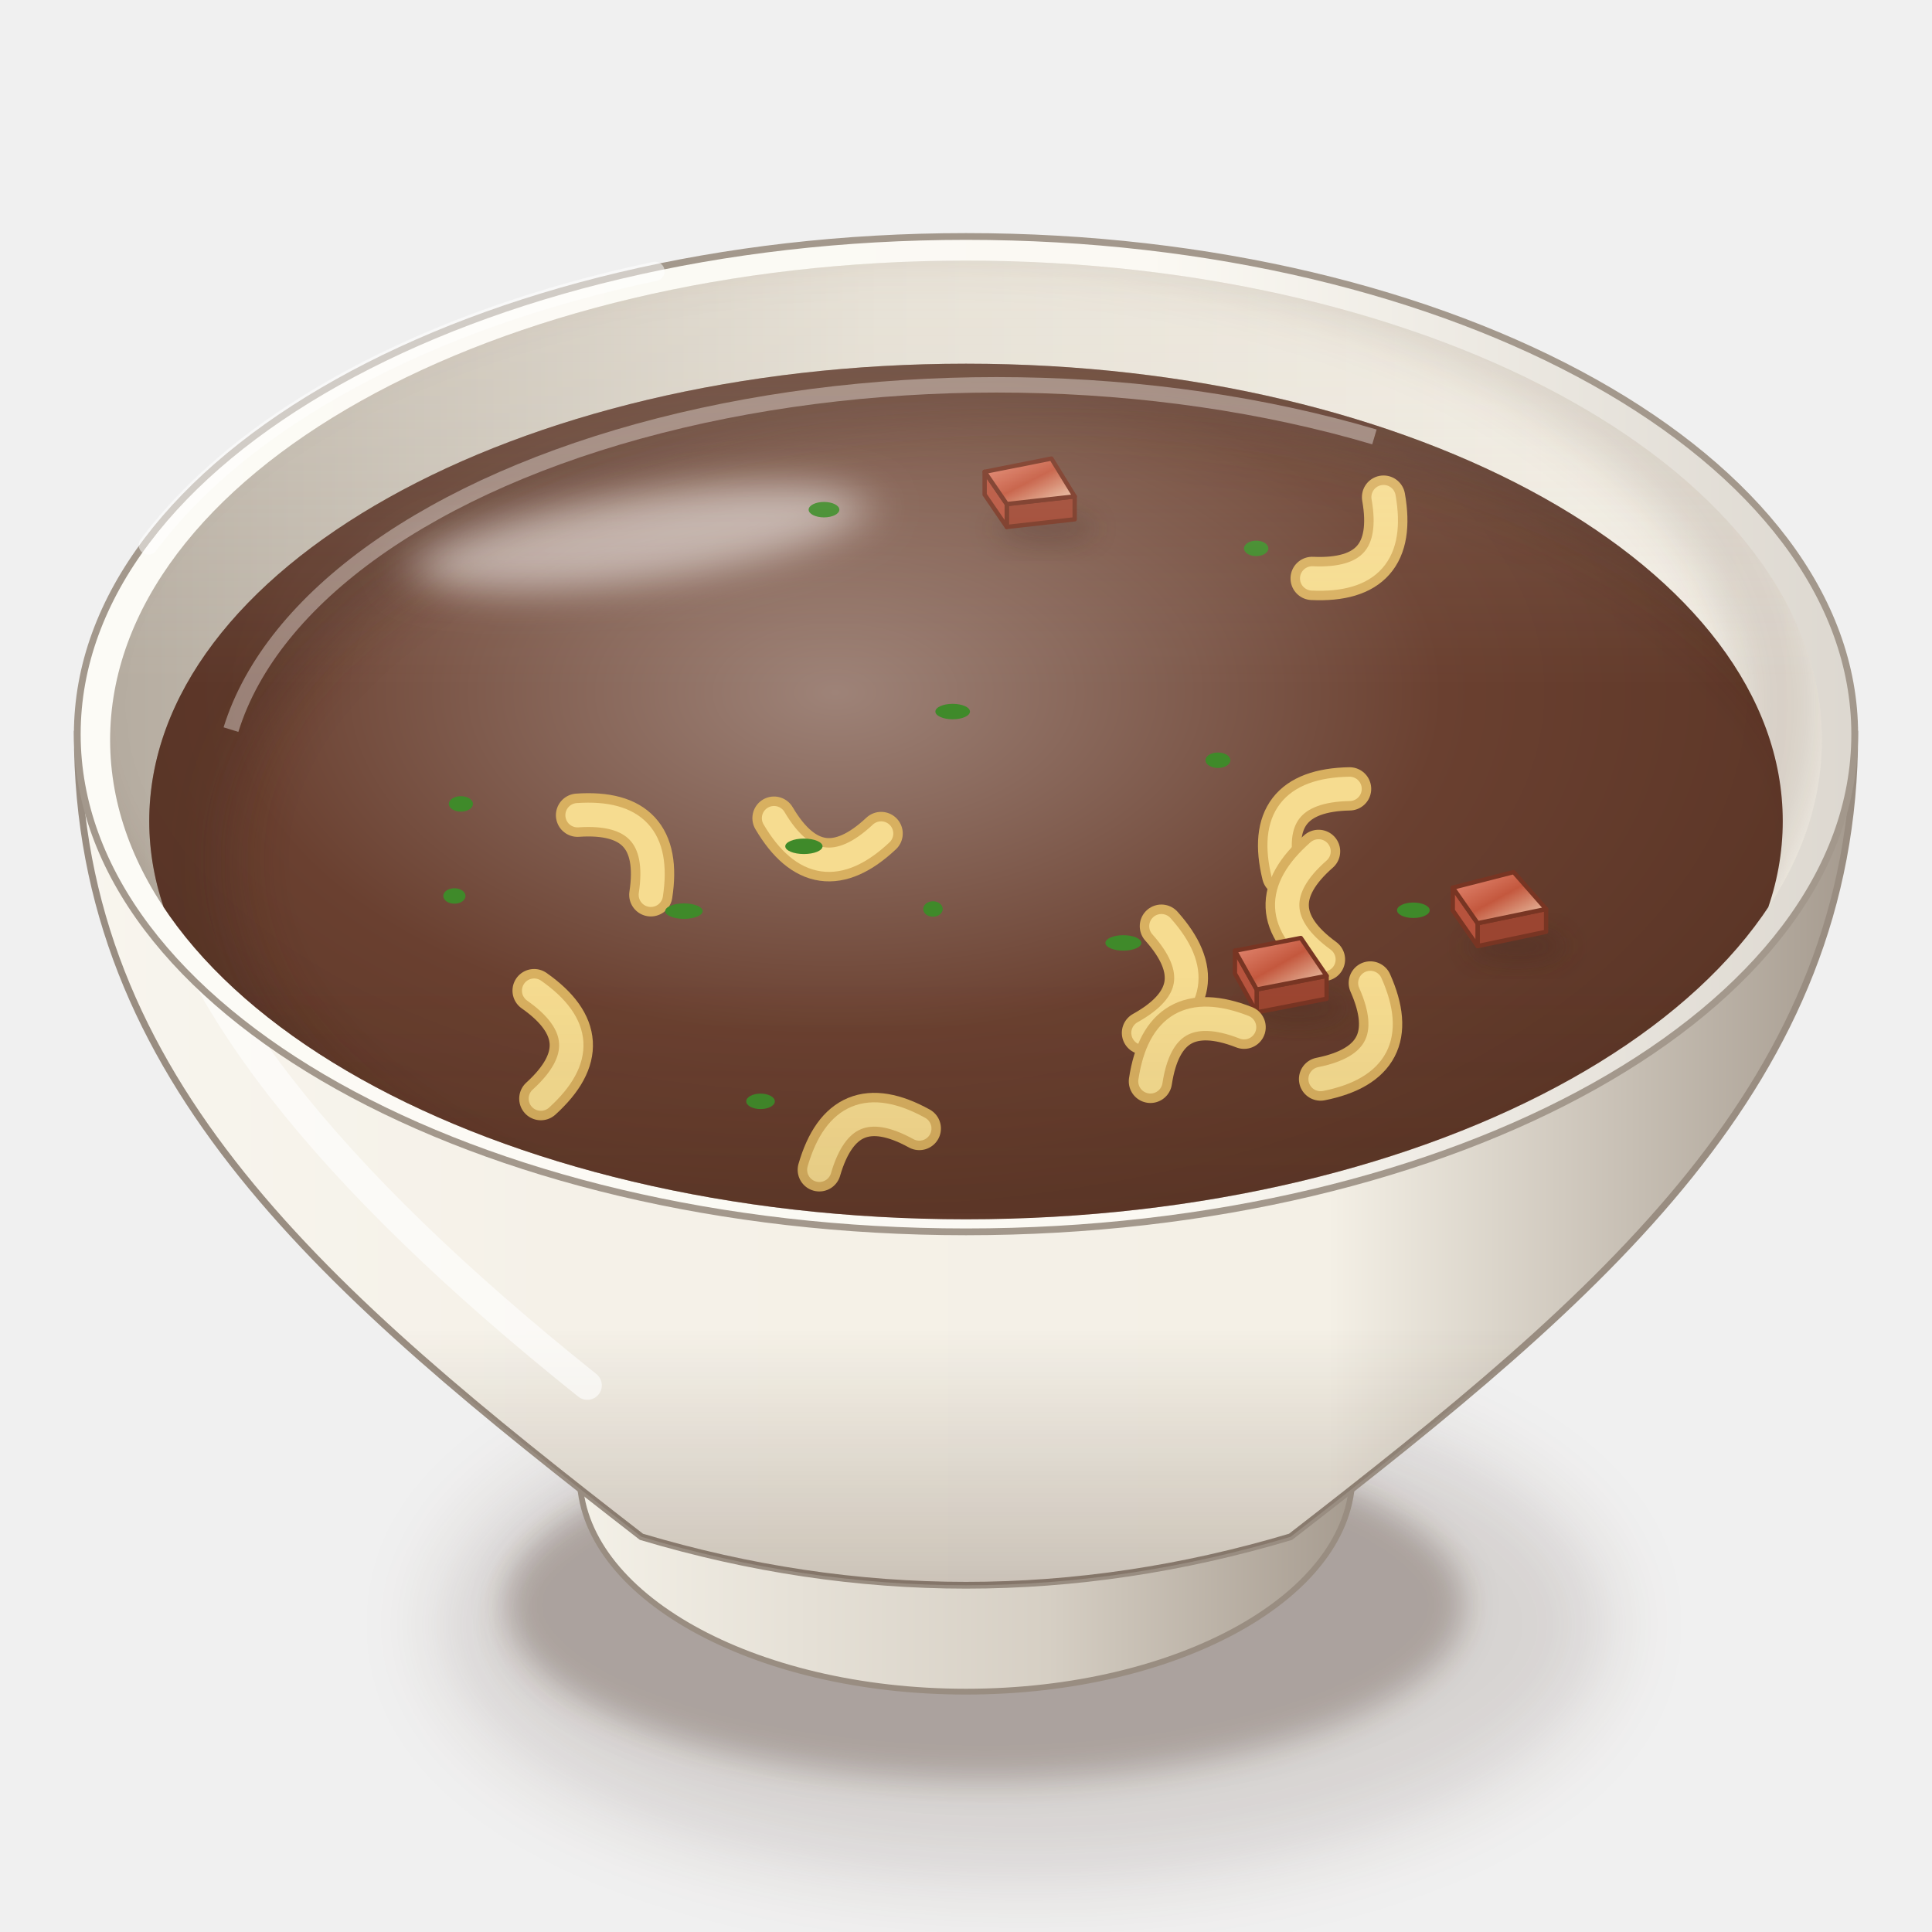
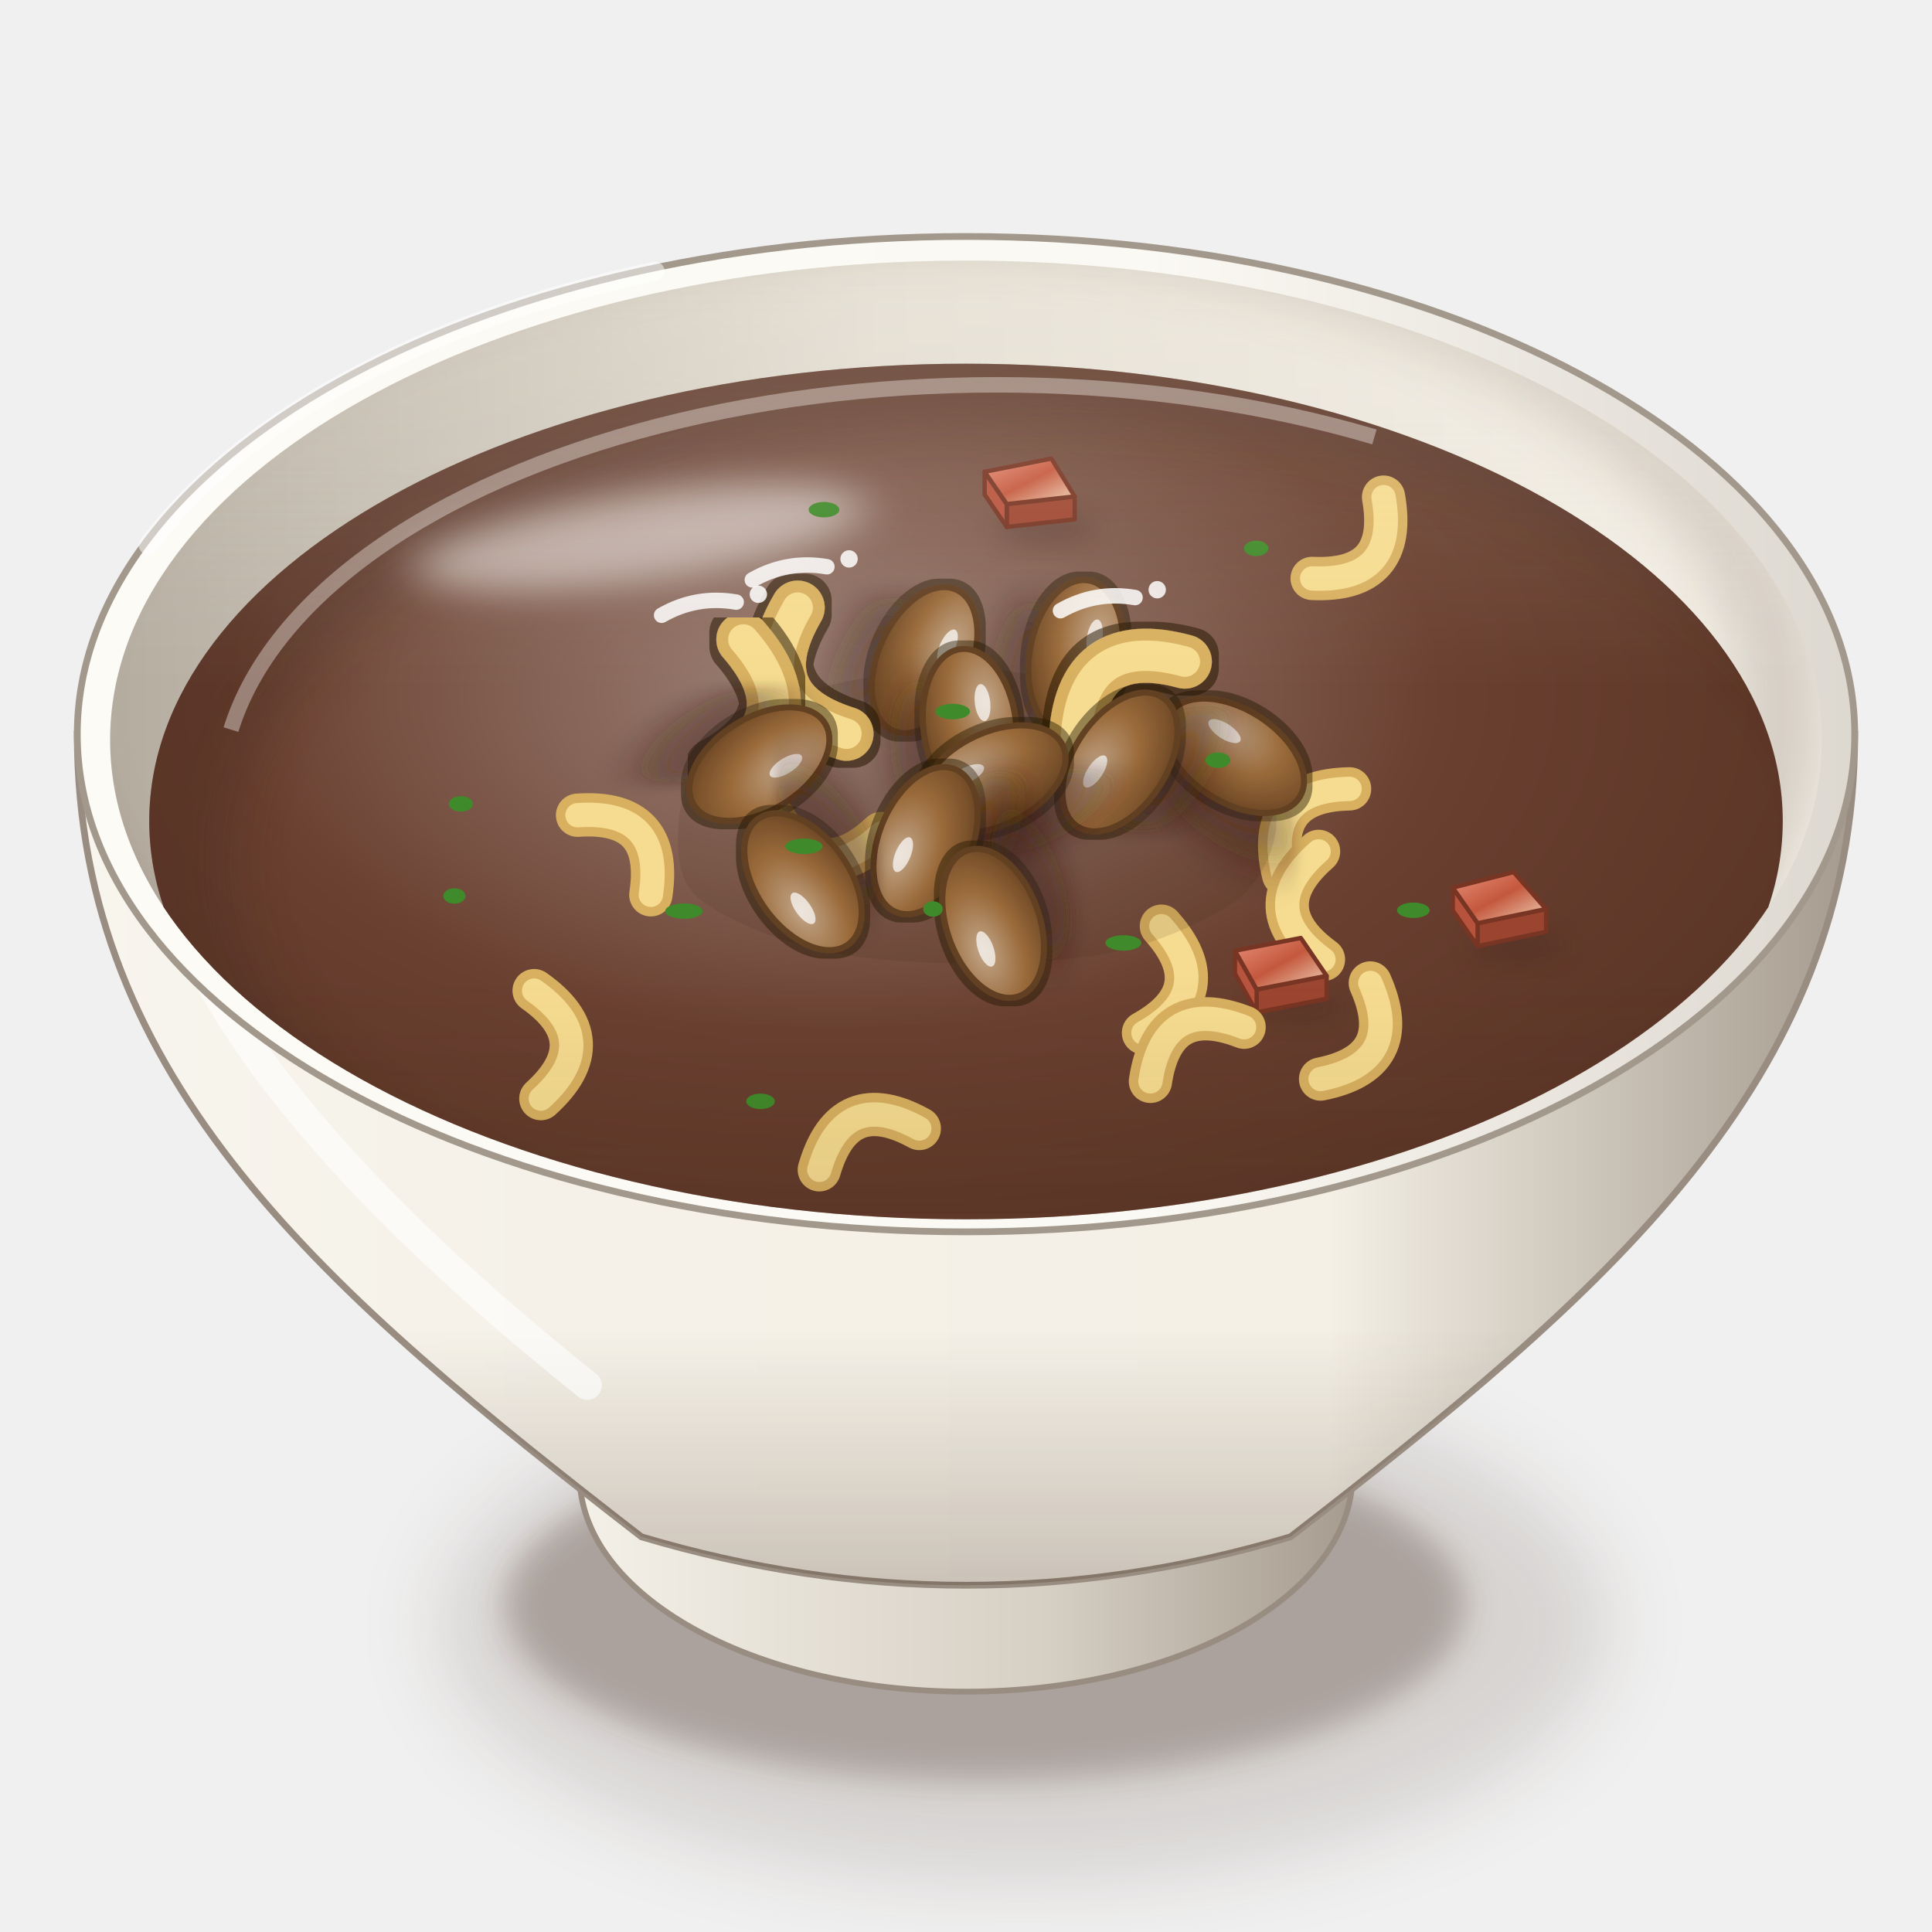
<svg xmlns="http://www.w3.org/2000/svg" viewBox="0 0 200 200" width="400" height="400">
  <defs>
    <filter id="br_sopa_feijao-1" x="-50%" y="-50%" width="200%" height="200%">
      <feGaussianBlur stdDeviation="4" />
    </filter>
    <filter id="br_sopa_feijao-2" x="-50%" y="-50%" width="200%" height="200%">
      <feGaussianBlur stdDeviation="1.6" />
    </filter>
    <linearGradient id="br_sopa_feijao-3" x1="0" y1="0" x2="1" y2="0">
      <stop offset="0" stop-color="#f5f2e9" />
      <stop offset="0.6" stop-color="#d6cfc4" />
      <stop offset="1" stop-color="#a3988c" />
    </linearGradient>
    <linearGradient id="br_sopa_feijao-4" x1="0" y1="0" x2="1" y2="0">
      <stop offset="0" stop-color="#f8f5ee" />
      <stop offset="0.28" stop-color="#f5f1e8" />
      <stop offset="0.7" stop-color="#f4f0e6" />
      <stop offset="1" stop-color="#a3988c" />
    </linearGradient>
    <linearGradient id="br_sopa_feijao-5" x1="0" y1="0" x2="0" y2="1">
      <stop offset="0" stop-color="#3a2212" stop-opacity="0" />
      <stop offset="0.7" stop-color="#3a2212" stop-opacity="0" />
      <stop offset="1" stop-color="#3a2212" stop-opacity="0.22" />
    </linearGradient>
    <linearGradient id="br_sopa_feijao-6" x1="0" y1="0" x2="1" y2="0">
      <stop offset="0" stop-color="#fcfbf6" />
      <stop offset="0.6" stop-color="#fbf9f3" />
      <stop offset="1" stop-color="#dcd7cf" />
    </linearGradient>
    <linearGradient id="br_sopa_feijao-7" x1="0" y1="0" x2="1" y2="0">
      <stop offset="0" stop-color="#b6ada1" />
      <stop offset="0.45" stop-color="#e2ddd2" />
      <stop offset="1" stop-color="#f4f0e7" />
    </linearGradient>
    <clipPath id="br_sopa_feijao-8">
      <path d="M11.4,76.6A88.6,49.62 0 1 0 188.6,76.6A88.6,49.62 0 1 0 11.4,76.6Z" />
    </clipPath>
    <filter id="br_sopa_feijao-9" x="-50%" y="-50%" width="200%" height="200%">
      <feGaussianBlur stdDeviation="2.5" />
    </filter>
    <clipPath id="br_sopa_feijao-10">
      <path d="M11.4,76.6 A88.6,49.62 0 0 0 188.6,76.6 L200,76.6 L200,0 L0,0 L0,76.6Z" />
    </clipPath>
    <radialGradient id="br_sopa_feijao-11" cx="0.42" cy="0.36" r="0.62">
      <stop offset="0" stop-color="#9e8378" />
      <stop offset="0.6" stop-color="#6a4030" />
      <stop offset="1" stop-color="#5c3627" />
    </radialGradient>
    <clipPath id="br_sopa_feijao-12">
      <path d="M15.45,85A84.55,47.35 0 1 0 184.55,85A84.55,47.35 0 1 0 15.45,85Z" />
    </clipPath>
    <filter id="br_sopa_feijao-13" x="-50%" y="-50%" width="200%" height="200%">
      <feGaussianBlur stdDeviation="3" />
    </filter>
    <filter id="br_sopa_feijao-14" x="-50%" y="-50%" width="200%" height="200%">
      <feGaussianBlur stdDeviation="2.2" />
    </filter>
    <linearGradient id="br_sopa_feijao-15" x1="0" y1="0" x2="1" y2="1">
      <stop offset="0" stop-color="#e8907a" />
      <stop offset="0.5" stop-color="#c4583e" />
      <stop offset="1" stop-color="#f0d4b8" />
    </linearGradient>
    <filter id="br_sopa_feijao-16" x="-50%" y="-50%" width="200%" height="200%">
      <feGaussianBlur stdDeviation="1.4" />
    </filter>
-     <linearGradient id="br_sopa_feijao-17" x1="0" y1="0" x2="0" y2="1">
+     <radialGradient id="br_sopa_feijao-17" cx="0.35" cy="0.3" r="0.75">
+       <stop offset="0" stop-color="#c2a689" />
+       <stop offset="0.55" stop-color="#9a6a3a" />
+       <stop offset="1" stop-color="#6d4825" />
+     </radialGradient>
+     <filter id="br_sopa_feijao-18" x="-8%" y="-8%" width="116%" height="116%">
+       <feMorphology in="SourceAlpha" operator="dilate" radius="0.5" result="d" />
+       <feFlood flood-color="#2a1206" flood-opacity="0.45" />
+       <feComposite in2="d" operator="in" result="o" />
+       <feMerge>
+         <feMergeNode in="o" />
+         <feMergeNode in="SourceGraphic" />
+       </feMerge>
+     </filter>
+     <filter id="br_sopa_feijao-19" x="-8%" y="-8%" width="116%" height="116%">
+       <feMorphology in="SourceAlpha" operator="dilate" radius="0.7" result="d" />
+       <feFlood flood-color="#2a1206" flood-opacity="0.55" />
+       <feComposite in2="d" operator="in" result="o" />
+       <feMerge>
+         <feMergeNode in="o" />
+         <feMergeNode in="SourceGraphic" />
+       </feMerge>
+     </filter>
+     <linearGradient id="br_sopa_feijao-20" x1="0" y1="0" x2="0" y2="1">
      <stop offset="0" stop-color="#fff8ec" stop-opacity="0.2" />
      <stop offset="0.45" stop-color="#fff8ec" stop-opacity="0" />
      <stop offset="0.75" stop-color="#3a2212" stop-opacity="0" />
      <stop offset="1" stop-color="#3a2212" stop-opacity="0.1" />
    </linearGradient>
  </defs>
  <ellipse cx="106" cy="168.16" rx="60.48" ry="26.61" fill="#3a2212" opacity="0.14" filter="url(#br_sopa_feijao-1)" />
  <ellipse cx="102" cy="166.16" rx="49.68" ry="18.14" fill="#3a2212" opacity="0.28" filter="url(#br_sopa_feijao-2)" />
  <path d="M58,146.72 L60,152.72 A40,22.4 0 0 0 140,152.72 L142,146.72Z" fill="url(#br_sopa_feijao-3)" stroke="#998d81" stroke-width=".6" />
  <path d="M8,76 C8,111.96 34,134 66.4,159.09 Q100,169.12 133.6,159.09 C166,134 192,111.96 192,76Z" fill="url(#br_sopa_feijao-4)" stroke="#998d81" stroke-width=".7" />
  <path d="M8,76 C8,111.96 34,134 66.4,159.09 Q100,169.12 133.6,159.09 C166,134 192,111.96 192,76Z" fill="url(#br_sopa_feijao-5)" />
  <path d="M16,86 Q20,110.8 60.8,143.41" stroke="#fff" stroke-width="3" fill="none" stroke-linecap="round" opacity="0.6" />
  <path d="M8,76A92,51.52 0 1 0 192,76A92,51.52 0 1 0 8,76Z" fill="url(#br_sopa_feijao-6)" stroke="#a3988c" stroke-width=".7" />
  <path d="M11.4,76.6A88.6,49.62 0 1 0 188.6,76.6A88.6,49.62 0 1 0 11.4,76.6Z" fill="url(#br_sopa_feijao-7)" />
  <g clip-path="url(#br_sopa_feijao-8)">
    <path d="M3.4,73A90.6,51.62 0 1 0 184.6,73A90.6,51.62 0 1 0 3.4,73Z" fill="none" stroke="#3a2212" stroke-width="9" opacity=".16" filter="url(#br_sopa_feijao-9)" />
  </g>
  <g clip-path="url(#br_sopa_feijao-8)">
    <path d="M15.45,85A84.55,47.35 0 1 0 184.55,85A84.55,47.35 0 1 0 15.45,85Z" fill="url(#br_sopa_feijao-11)" />
    <g clip-path="url(#br_sopa_feijao-12)">
      <path fill-rule="evenodd" d="M0,0 H200 V200 H0Z M24.14,89A82.86,45.45 0 1 0 189.86,89A82.86,45.45 0 1 0 24.14,89Z" fill="#3a2212" opacity="0.3" filter="url(#br_sopa_feijao-13)" />
      <path d="M23.91,75.53 A80.32,42.61 0 0 1 142.28,45.23" stroke="#bca9a2" stroke-width="1.6" fill="none" opacity=".65" />
    </g>
  </g>
  <g clip-path="url(#br_sopa_feijao-12)">
    <ellipse cx="66.18" cy="55.64" rx="23.67" ry="4.5" fill="#fff" opacity="0.5" transform="rotate(-8 66.18 55.64)" filter="url(#br_sopa_feijao-14)" />
  </g>
  <g clip-path="url(#br_sopa_feijao-8)">
    <ellipse cx="108.25" cy="54.67" rx="5.25" ry="1.68" fill="#3a2212" opacity="0.28" filter="url(#br_sopa_feijao-16)" />
    <path d="M111.25,51.39L104.22,52.18L104.22,54.55L111.25,53.76Z" fill="#9f4732" stroke="#783523" stroke-width="0.45" stroke-linejoin="round" />
    <path d="M104.22,52.18L101.93,48.84L101.93,51.2L104.22,54.55Z" fill="#b8533d" stroke="#783523" stroke-width="0.45" stroke-linejoin="round" />
    <path d="M108.84,47.47L111.25,51.39L104.22,52.18L101.93,48.84Z" fill="url(#br_sopa_feijao-15)" stroke="#783523" stroke-width="0.45" stroke-linejoin="round" />
    <g transform="translate(139.53 55.67) rotate(131.29)">
      <path d="M-5.6,0 Q0,-7 5.6,0" stroke="#d8b060" stroke-width="4.48" fill="none" stroke-linecap="round" />
      <path d="M-5.6,0 Q0,-7 5.6,0" stroke="#f6dc90" stroke-width="2.52" fill="none" stroke-linecap="round" />
    </g>
    <g transform="translate(85.67 85.49) rotate(188.16)">
      <path d="M-5.6,0 Q0,-7 5.6,0" stroke="#d8b060" stroke-width="4.48" fill="none" stroke-linecap="round" />
      <path d="M-5.6,0 Q0,-7 5.6,0" stroke="#f6dc90" stroke-width="2.52" fill="none" stroke-linecap="round" />
    </g>
    <g transform="translate(136.29 86.1) rotate(307.6)">
      <path d="M-5.6,0 Q0,-7 5.6,0" stroke="#d8b060" stroke-width="4.48" fill="none" stroke-linecap="round" />
      <path d="M-5.6,0 Q0,-7 5.6,0" stroke="#f6dc90" stroke-width="2.52" fill="none" stroke-linecap="round" />
    </g>
    <g transform="translate(63.58 88.51) rotate(47.36)">
      <path d="M-5.6,0 Q0,-7 5.6,0" stroke="#d8b060" stroke-width="4.48" fill="none" stroke-linecap="round" />
      <path d="M-5.6,0 Q0,-7 5.6,0" stroke="#f6dc90" stroke-width="2.52" fill="none" stroke-linecap="round" />
    </g>
    <g transform="translate(136.75 93.73) rotate(267.41)">
      <path d="M-5.6,0 Q0,-7 5.6,0" stroke="#d8b060" stroke-width="4.48" fill="none" stroke-linecap="round" />
      <path d="M-5.6,0 Q0,-7 5.6,0" stroke="#f6dc90" stroke-width="2.52" fill="none" stroke-linecap="round" />
    </g>
    <ellipse cx="157.04" cy="97.97" rx="5.26" ry="1.68" fill="#3a2212" opacity="0.28" filter="url(#br_sopa_feijao-16)" />
    <path d="M160.05,94.1L152.96,95.57L152.96,97.94L160.05,96.46Z" fill="#9b4531" stroke="#783523" stroke-width="0.45" stroke-linejoin="round" />
    <path d="M152.96,95.57L150.39,91.89L150.39,94.25L152.96,97.94Z" fill="#b7533d" stroke="#783523" stroke-width="0.45" stroke-linejoin="round" />
    <path d="M156.69,90.28L160.05,94.1L152.96,95.57L150.39,91.89Z" fill="url(#br_sopa_feijao-15)" stroke="#783523" stroke-width="0.45" stroke-linejoin="round" />
    <g transform="translate(119.3 101.4) rotate(99.54)">
      <path d="M-5.6,0 Q0,-7 5.6,0" stroke="#d8b060" stroke-width="4.48" fill="none" stroke-linecap="round" />
      <path d="M-5.6,0 Q0,-7 5.6,0" stroke="#f6dc90" stroke-width="2.52" fill="none" stroke-linecap="round" />
    </g>
    <ellipse cx="134.34" cy="104.35" rx="5.24" ry="1.68" fill="#3a2212" opacity="0.28" filter="url(#br_sopa_feijao-16)" />
    <path d="M137.33,101.02L130.09,102.43L130.09,104.8L137.33,103.39Z" fill="#9c4631" stroke="#783523" stroke-width="0.45" stroke-linejoin="round" />
    <path d="M130.09,102.43L127.84,98.42L127.84,100.78L130.09,104.8Z" fill="#b8543e" stroke="#783523" stroke-width="0.45" stroke-linejoin="round" />
    <path d="M134.66,97.1L137.33,101.02L130.09,102.43L127.84,98.42Z" fill="url(#br_sopa_feijao-15)" stroke="#783523" stroke-width="0.45" stroke-linejoin="round" />
    <g transform="translate(139.28 106.73) rotate(117.37)">
      <path d="M-5.6,0 Q0,-7 5.6,0" stroke="#d8b060" stroke-width="4.48" fill="none" stroke-linecap="round" />
      <path d="M-5.6,0 Q0,-7 5.6,0" stroke="#f6dc90" stroke-width="2.52" fill="none" stroke-linecap="round" />
    </g>
    <g transform="translate(55.64 108.14) rotate(86.44)">
      <path d="M-5.6,0 Q0,-7 5.6,0" stroke="#d8b060" stroke-width="4.48" fill="none" stroke-linecap="round" />
      <path d="M-5.6,0 Q0,-7 5.6,0" stroke="#f6dc90" stroke-width="2.52" fill="none" stroke-linecap="round" />
    </g>
    <g transform="translate(123.94 109.14) rotate(329.98)">
      <path d="M-5.6,0 Q0,-7 5.6,0" stroke="#d8b060" stroke-width="4.48" fill="none" stroke-linecap="round" />
      <path d="M-5.6,0 Q0,-7 5.6,0" stroke="#f6dc90" stroke-width="2.52" fill="none" stroke-linecap="round" />
    </g>
    <g transform="translate(89.99 118.96) rotate(337.55)">
      <path d="M-5.6,0 Q0,-7 5.6,0" stroke="#d8b060" stroke-width="4.48" fill="none" stroke-linecap="round" />
      <path d="M-5.6,0 Q0,-7 5.6,0" stroke="#f6dc90" stroke-width="2.52" fill="none" stroke-linecap="round" />
    </g>
+     <path d="M132.14,85C132.16,87.36 130.81,90.86 128.41,92.87C126.01,94.88 120.38,97.37 116.12,98.4C111.86,99.43 104.8,99.78 100,99.75C95.2,99.73 88.3,99.26 84.11,98.21C79.92,97.16 74.12,94.73 72.05,92.75C69.97,90.77 70.09,87.27 70.27,85C70.45,82.73 71.23,79.61 73.26,77.59C75.29,75.57 79.79,72.81 83.8,71.53C87.81,70.26 95.21,69.05 100,69.11C104.78,69.17 111.46,70.73 115.7,71.94C119.94,73.15 125.79,75.21 128.26,77.17C130.72,79.12 132.11,82.64 132.14,85Z" fill="#3a2212" opacity=".12" />
+     <g filter="url(#br_sopa_feijao-18)">
+       <g transform="translate(111.37 67.98) scale(1.25) translate(-111.37 -67.98)">
+         <g transform="translate(111.37 67.98) rotate(99.37)">
+           <ellipse cx="2" cy="3.96" rx="6.4" ry="2.56" fill="#3a2212" opacity="0.3" filter="url(#br_sopa_feijao-16)" />
+           <ellipse rx="6.4" ry="3.84" fill="url(#br_sopa_feijao-17)" stroke="#623f20" stroke-width=".5" />
+           <ellipse cx="-1.79" cy="-1.28" rx="1.54" ry="0.64" fill="#fff" opacity=".7" />
+         </g>
+       </g>
+     </g>
+     <g filter="url(#br_sopa_feijao-18)">
+       <g transform="translate(95.71 68.34) scale(1.25) translate(-95.71 -68.34)">
+         <g transform="translate(95.71 68.34) rotate(114.09)">
+           <ellipse cx="2" cy="3.96" rx="6.4" ry="2.56" fill="#3a2212" opacity="0.3" filter="url(#br_sopa_feijao-16)" />
+           <ellipse rx="6.4" ry="3.84" fill="url(#br_sopa_feijao-17)" stroke="#623f20" stroke-width=".5" />
+           <ellipse cx="-1.79" cy="-1.28" rx="1.54" ry="0.64" fill="#fff" opacity=".7" />
+         </g>
+       </g>
+     </g>
+     <g filter="url(#br_sopa_feijao-19)">
+       <g transform="translate(85.1 69.43) scale(1.25) translate(-85.1 -69.43)">
+         <g transform="translate(85.1 69.43) rotate(248.85)">
+           <path d="M-5.6,0 Q0,-7 5.6,0" stroke="#d8b060" stroke-width="4.48" fill="none" stroke-linecap="round" />
+           <path d="M-5.6,0 Q0,-7 5.6,0" stroke="#f6dc90" stroke-width="2.52" fill="none" stroke-linecap="round" />
+         </g>
+       </g>
+     </g>
+     <g transform="translate(81.74 59.35) rotate(-10)">
+       <path d="M-3.92,0 Q0,-1.41 3.92,0" stroke="#fff" stroke-width="1.6" fill="none" stroke-linecap="round" opacity="0.85" />
+       <circle cx="6.32" cy="-.4" r=".9" fill="#fff" opacity="0.85" />
+     </g>
+     <g filter="url(#br_sopa_feijao-19)">
+       <g transform="translate(117 72.62) scale(1.25) translate(-117 -72.62)">
+         <g transform="translate(117 72.62) rotate(323.84)">
+           <path d="M-5.6,0 Q0,-7 5.6,0" stroke="#d8b060" stroke-width="4.48" fill="none" stroke-linecap="round" />
+           <path d="M-5.6,0 Q0,-7 5.6,0" stroke="#f6dc90" stroke-width="2.52" fill="none" stroke-linecap="round" />
+         </g>
+       </g>
+     </g>
+     <g transform="translate(113.64 62.54) rotate(-10)">
+       <path d="M-3.92,0 Q0,-1.41 3.92,0" stroke="#fff" stroke-width="1.6" fill="none" stroke-linecap="round" opacity="0.85" />
+       <circle cx="6.32" cy="-.4" r=".9" fill="#fff" opacity="0.85" />
+     </g>
+     <g filter="url(#br_sopa_feijao-19)">
+       <g transform="translate(75.71 73.09) scale(1.25) translate(-75.71 -73.09)">
+         <g transform="translate(75.71 73.09) rotate(100.22)">
+           <path d="M-5.6,0 Q0,-7 5.6,0" stroke="#d8b060" stroke-width="4.48" fill="none" stroke-linecap="round" />
+           <path d="M-5.6,0 Q0,-7 5.6,0" stroke="#f6dc90" stroke-width="2.52" fill="none" stroke-linecap="round" />
+         </g>
+       </g>
+     </g>
+     <g transform="translate(72.35 63.01) rotate(-10)">
+       <path d="M-3.92,0 Q0,-1.41 3.92,0" stroke="#fff" stroke-width="1.6" fill="none" stroke-linecap="round" opacity="0.85" />
+       <circle cx="6.32" cy="-.4" r=".9" fill="#fff" opacity="0.85" />
+     </g>
+     <g filter="url(#br_sopa_feijao-18)">
+       <g transform="translate(100.38 75.14) scale(1.25) translate(-100.38 -75.14)">
+         <g transform="translate(100.38 75.14) rotate(83.31)">
+           <ellipse cx="2" cy="3.96" rx="6.4" ry="2.56" fill="#3a2212" opacity="0.3" filter="url(#br_sopa_feijao-16)" />
+           <ellipse rx="6.4" ry="3.84" fill="url(#br_sopa_feijao-17)" stroke="#623f20" stroke-width=".5" />
+           <ellipse cx="-1.79" cy="-1.28" rx="1.54" ry="0.64" fill="#fff" opacity=".7" />
+         </g>
+       </g>
+     </g>
+     <g filter="url(#br_sopa_feijao-18)">
+       <g transform="translate(127.78 78.24) scale(1.25) translate(-127.78 -78.24)">
+         <g transform="translate(127.78 78.24) rotate(32.76)">
+           <ellipse cx="2" cy="3.96" rx="6.4" ry="2.56" fill="#3a2212" opacity="0.3" filter="url(#br_sopa_feijao-16)" />
+           <ellipse rx="6.4" ry="3.84" fill="url(#br_sopa_feijao-17)" stroke="#623f20" stroke-width=".5" />
+           <ellipse cx="-1.79" cy="-1.28" rx="1.54" ry="0.64" fill="#fff" opacity=".7" />
+         </g>
+       </g>
+     </g>
+     <g filter="url(#br_sopa_feijao-18)">
+       <g transform="translate(115.94 78.88) scale(1.25) translate(-115.94 -78.88)">
+         <g transform="translate(115.94 78.88) rotate(303.45)">
+           <ellipse cx="2" cy="3.96" rx="6.4" ry="2.56" fill="#3a2212" opacity="0.3" filter="url(#br_sopa_feijao-16)" />
+           <ellipse rx="6.4" ry="3.84" fill="url(#br_sopa_feijao-17)" stroke="#623f20" stroke-width=".5" />
+           <ellipse cx="-1.79" cy="-1.28" rx="1.54" ry="0.64" fill="#fff" opacity=".7" />
+         </g>
+       </g>
+     </g>
+     <g filter="url(#br_sopa_feijao-18)">
+       <g transform="translate(78.61 79.1) scale(1.25) translate(-78.61 -79.1)">
+         <g transform="translate(78.61 79.1) rotate(148.03)">
+           <ellipse cx="2" cy="3.96" rx="6.4" ry="2.56" fill="#3a2212" opacity="0.3" filter="url(#br_sopa_feijao-16)" />
+           <ellipse rx="6.4" ry="3.84" fill="url(#br_sopa_feijao-17)" stroke="#623f20" stroke-width=".5" />
+           <ellipse cx="-1.79" cy="-1.28" rx="1.54" ry="0.64" fill="#fff" opacity=".7" />
+         </g>
+       </g>
+     </g>
+     <g filter="url(#br_sopa_feijao-18)">
+       <g transform="translate(102.82 80.66) scale(1.25) translate(-102.82 -80.66)">
+         <g transform="translate(102.82 80.66) rotate(333.81)">
+           <ellipse cx="2" cy="3.96" rx="6.4" ry="2.56" fill="#3a2212" opacity="0.3" filter="url(#br_sopa_feijao-16)" />
+           <ellipse rx="6.4" ry="3.84" fill="url(#br_sopa_feijao-17)" stroke="#623f20" stroke-width=".5" />
+           <ellipse cx="-1.79" cy="-1.28" rx="1.54" ry="0.64" fill="#fff" opacity=".7" />
+         </g>
+       </g>
+     </g>
+     <g filter="url(#br_sopa_feijao-18)">
+       <g transform="translate(95.81 87.02) scale(1.25) translate(-95.81 -87.02)">
+         <g transform="translate(95.81 87.02) rotate(292.55)">
+           <ellipse cx="2" cy="3.96" rx="6.4" ry="2.56" fill="#3a2212" opacity="0.3" filter="url(#br_sopa_feijao-16)" />
+           <ellipse rx="6.4" ry="3.84" fill="url(#br_sopa_feijao-17)" stroke="#623f20" stroke-width=".5" />
+           <ellipse cx="-1.79" cy="-1.28" rx="1.54" ry="0.64" fill="#fff" opacity=".7" />
+         </g>
+       </g>
+     </g>
+     <g filter="url(#br_sopa_feijao-18)">
+       <g transform="translate(83.13 91.28) scale(1.25) translate(-83.13 -91.28)">
+         <g transform="translate(83.13 91.28) rotate(234.44)">
+           <ellipse cx="2" cy="3.96" rx="6.4" ry="2.56" fill="#3a2212" opacity="0.3" filter="url(#br_sopa_feijao-16)" />
+           <ellipse rx="6.4" ry="3.84" fill="url(#br_sopa_feijao-17)" stroke="#623f20" stroke-width=".5" />
+           <ellipse cx="-1.79" cy="-1.28" rx="1.54" ry="0.64" fill="#fff" opacity=".7" />
+         </g>
+       </g>
+     </g>
+     <g filter="url(#br_sopa_feijao-18)">
+       <g transform="translate(102.81 95.59) scale(1.25) translate(-102.81 -95.59)">
+         <g transform="translate(102.81 95.59) rotate(250.35)">
+           <ellipse cx="2" cy="3.96" rx="6.4" ry="2.56" fill="#3a2212" opacity="0.3" filter="url(#br_sopa_feijao-16)" />
+           <ellipse rx="6.4" ry="3.84" fill="url(#br_sopa_feijao-17)" stroke="#623f20" stroke-width=".5" />
+           <ellipse cx="-1.79" cy="-1.28" rx="1.54" ry="0.64" fill="#fff" opacity=".7" />
+         </g>
+       </g>
+     </g>
    <ellipse cx="146.31" cy="94.23" rx="1.69" ry="0.8" fill="#3f8a2a" />
    <ellipse cx="83.22" cy="87.61" rx="1.93" ry="0.8" fill="#3f8a2a" />
    <ellipse cx="47.04" cy="92.75" rx="1.15" ry="0.8" fill="#3f8a2a" />
    <ellipse cx="130.04" cy="56.77" rx="1.26" ry="0.8" fill="#3f8a2a" />
    <ellipse cx="96.58" cy="94.1" rx="1.01" ry="0.8" fill="#3f8a2a" />
    <ellipse cx="98.62" cy="73.66" rx="1.79" ry="0.8" fill="#3f8a2a" />
    <ellipse cx="70.8" cy="94.32" rx="1.94" ry="0.8" fill="#3f8a2a" />
    <ellipse cx="85.3" cy="52.76" rx="1.59" ry="0.8" fill="#3f8a2a" />
    <ellipse cx="116.29" cy="97.61" rx="1.86" ry="0.8" fill="#3f8a2a" />
    <ellipse cx="126.08" cy="78.7" rx="1.29" ry="0.8" fill="#3f8a2a" />
    <ellipse cx="78.73" cy="114.01" rx="1.48" ry="0.8" fill="#3f8a2a" />
    <ellipse cx="47.71" cy="83.22" rx="1.25" ry="0.8" fill="#3f8a2a" />
    <g clip-path="url(#br_sopa_feijao-12)" />
  </g>
-   <rect x="0" y="26.38" width="200" height="99.23" fill="url(#br_sopa_feijao-17)" clip-path="url(#br_sopa_feijao-8)" />
+   <rect x="0" y="26.38" width="200" height="99.23" fill="url(#br_sopa_feijao-20)" clip-path="url(#br_sopa_feijao-8)" />
  <path d="M15.36,56.42 A92,51.52 0 0 1 67.8,28.09" stroke="#fff" stroke-width="2" fill="none" stroke-linecap="round" opacity="0.5" />
</svg>
